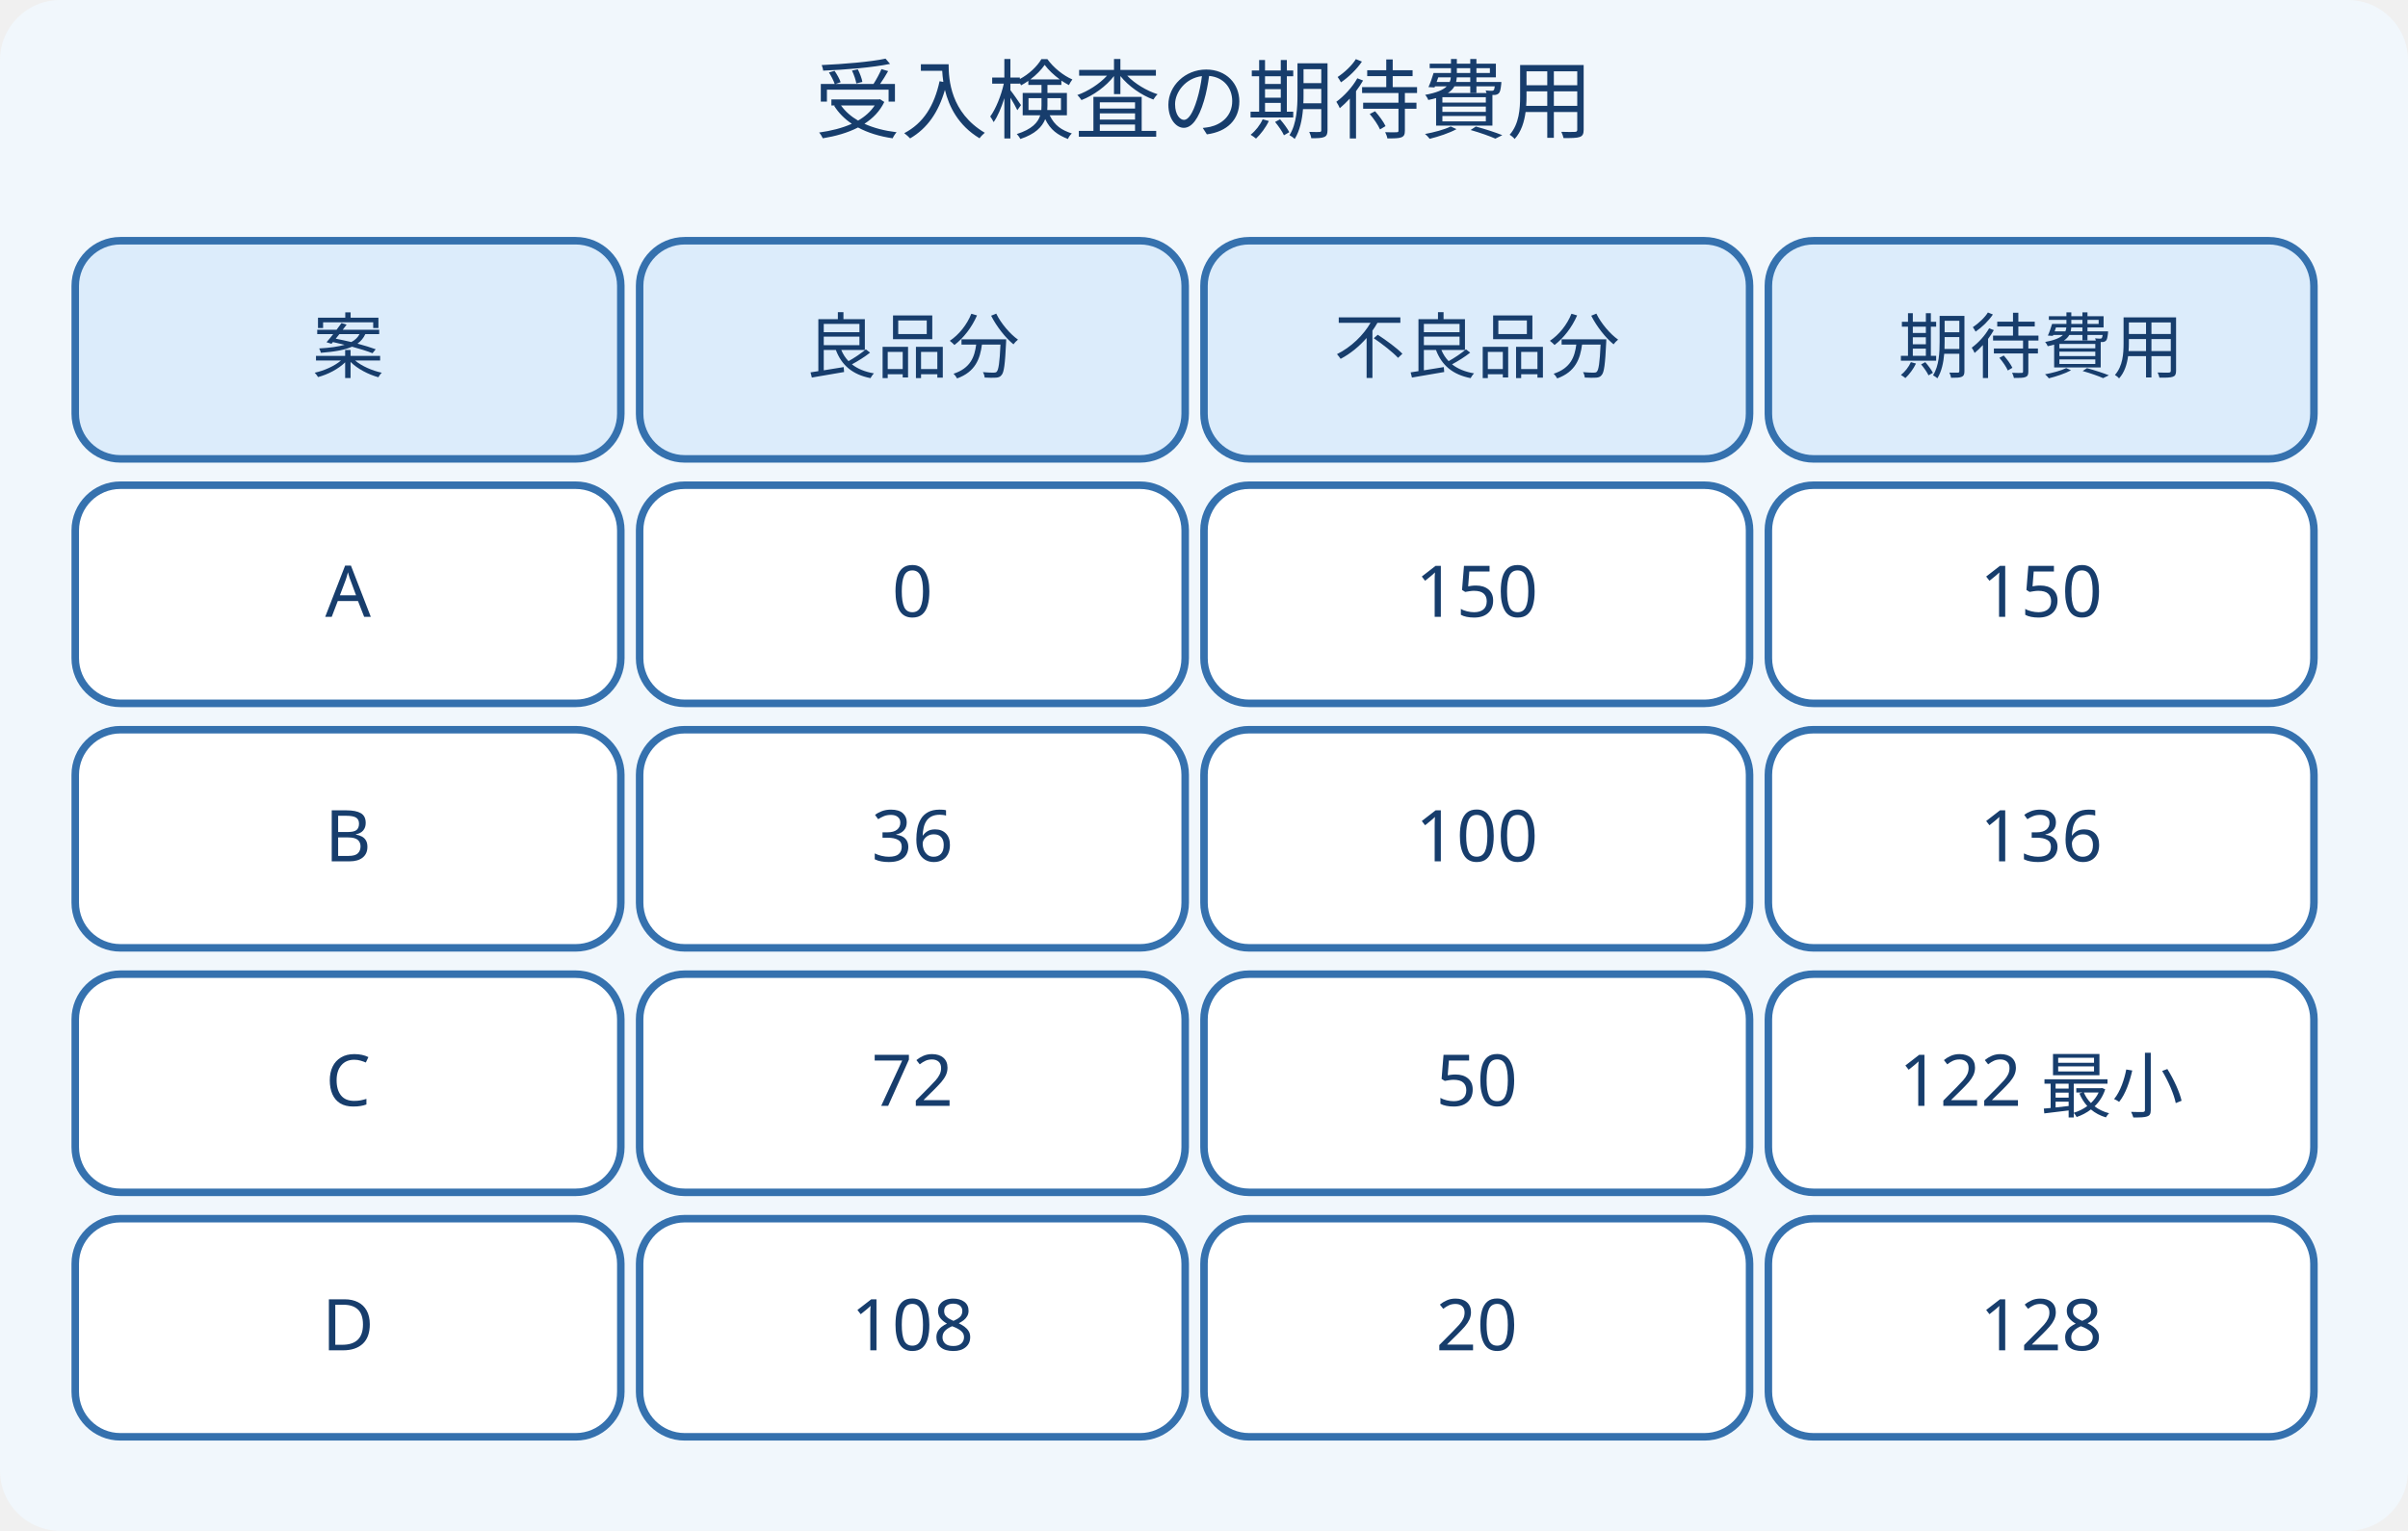
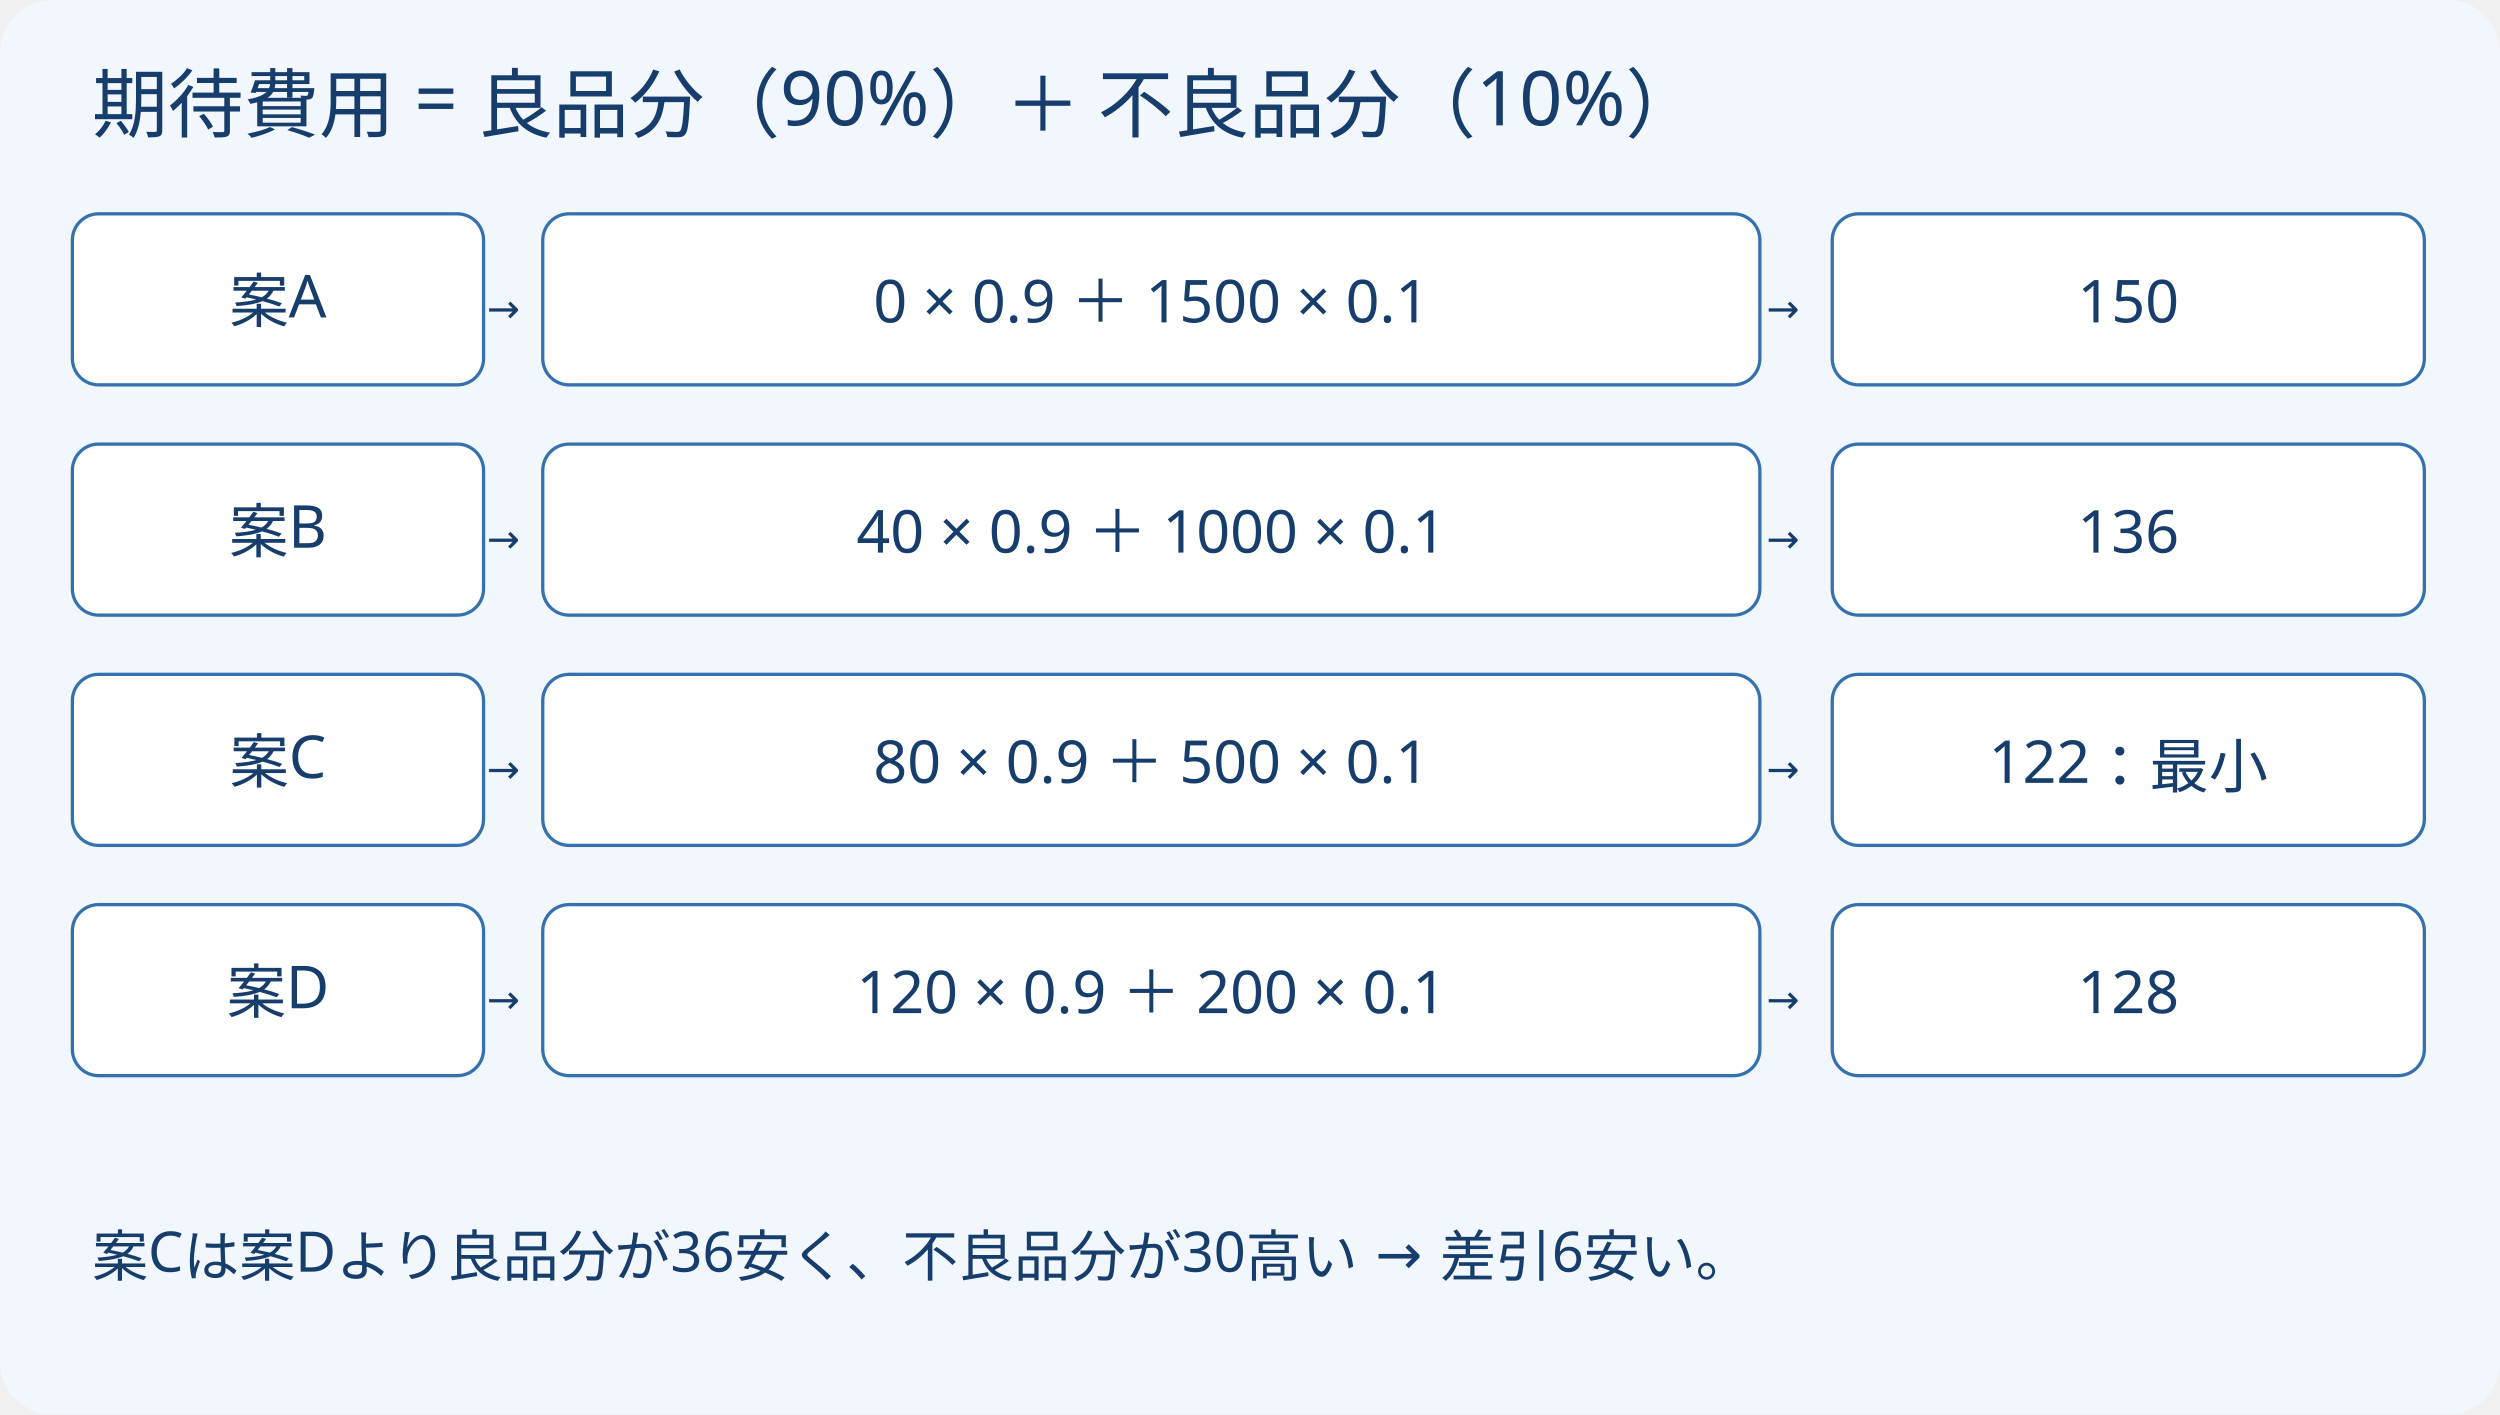
- <svg xmlns="http://www.w3.org/2000/svg" viewBox="0 0 640 407" role="img" aria-labelledby="title">
-   <defs>
-     <marker id="arr" markerWidth="9" markerHeight="9" refX="8" refY="4" orient="auto">
-       <path d="M0,0 L8,4 L0,8" fill="#3571ae" />
-     </marker>
-   </defs>
-   <rect width="640" height="407" rx="16" fill="#f1f7fc" />
-   <g font-family="Meiryo,Yu Gothic,sans-serif">
-     <text x="320" y="35" font-size="23" fill="#173d6c" text-anchor="middle">受入検査の期待費用</text>
-     <rect x="20.0" y="64" width="145.0" height="58" rx="12" fill="#dcecfb" stroke="#3571ae" stroke-width="2" />
-     <text x="92.5" y="99.0" font-size="19" fill="#173d6c" text-anchor="middle">案</text>
-     <rect x="170.0" y="64" width="145.0" height="58" rx="12" fill="#dcecfb" stroke="#3571ae" stroke-width="2" />
-     <text x="242.5" y="99.0" font-size="19" fill="#173d6c" text-anchor="middle">良品分</text>
-     <rect x="320.0" y="64" width="145.0" height="58" rx="12" fill="#dcecfb" stroke="#3571ae" stroke-width="2" />
-     <text x="392.5" y="99.0" font-size="19" fill="#173d6c" text-anchor="middle">不良品分</text>
-     <rect x="470.0" y="64" width="145.0" height="58" rx="12" fill="#dcecfb" stroke="#3571ae" stroke-width="2" />
-     <text x="542.5" y="99.0" font-size="19" fill="#173d6c" text-anchor="middle">期待費用</text>
-     <rect x="20.0" y="129" width="145.0" height="58" rx="12" fill="#fff" stroke="#3571ae" stroke-width="2" />
-     <text x="92.5" y="164.0" font-size="19" fill="#173d6c" text-anchor="middle">A</text>
-     <rect x="170.0" y="129" width="145.0" height="58" rx="12" fill="#fff" stroke="#3571ae" stroke-width="2" />
-     <text x="242.5" y="164.0" font-size="19" fill="#173d6c" text-anchor="middle">0</text>
-     <rect x="320.0" y="129" width="145.0" height="58" rx="12" fill="#fff" stroke="#3571ae" stroke-width="2" />
-     <text x="392.5" y="164.0" font-size="19" fill="#173d6c" text-anchor="middle">150</text>
-     <rect x="470.0" y="129" width="145.0" height="58" rx="12" fill="#fff" stroke="#3571ae" stroke-width="2" />
-     <text x="542.5" y="164.0" font-size="19" fill="#173d6c" text-anchor="middle">150</text>
-     <rect x="20.0" y="194" width="145.0" height="58" rx="12" fill="#fff" stroke="#3571ae" stroke-width="2" />
-     <text x="92.5" y="229.0" font-size="19" fill="#173d6c" text-anchor="middle">B</text>
-     <rect x="170.0" y="194" width="145.0" height="58" rx="12" fill="#fff" stroke="#3571ae" stroke-width="2" />
-     <text x="242.5" y="229.0" font-size="19" fill="#173d6c" text-anchor="middle">36</text>
-     <rect x="320.0" y="194" width="145.0" height="58" rx="12" fill="#fff" stroke="#3571ae" stroke-width="2" />
-     <text x="392.5" y="229.0" font-size="19" fill="#173d6c" text-anchor="middle">100</text>
-     <rect x="470.0" y="194" width="145.0" height="58" rx="12" fill="#fff" stroke="#3571ae" stroke-width="2" />
-     <text x="542.5" y="229.0" font-size="19" fill="#173d6c" text-anchor="middle">136</text>
-     <rect x="20.0" y="259" width="145.0" height="58" rx="12" fill="#fff" stroke="#3571ae" stroke-width="2" />
-     <text x="92.5" y="294.0" font-size="19" fill="#173d6c" text-anchor="middle">C</text>
-     <rect x="170.0" y="259" width="145.0" height="58" rx="12" fill="#fff" stroke="#3571ae" stroke-width="2" />
-     <text x="242.5" y="294.0" font-size="19" fill="#173d6c" text-anchor="middle">72</text>
-     <rect x="320.0" y="259" width="145.0" height="58" rx="12" fill="#fff" stroke="#3571ae" stroke-width="2" />
-     <text x="392.5" y="294.0" font-size="19" fill="#173d6c" text-anchor="middle">50</text>
-     <rect x="470.0" y="259" width="145.0" height="58" rx="12" fill="#fff" stroke="#3571ae" stroke-width="2" />
-     <text x="542.5" y="294.0" font-size="19" fill="#173d6c" text-anchor="middle">122 最小</text>
-     <rect x="20.0" y="324" width="145.0" height="58" rx="12" fill="#fff" stroke="#3571ae" stroke-width="2" />
-     <text x="92.5" y="359.0" font-size="19" fill="#173d6c" text-anchor="middle">D</text>
-     <rect x="170.0" y="324" width="145.0" height="58" rx="12" fill="#fff" stroke="#3571ae" stroke-width="2" />
-     <text x="242.5" y="359.0" font-size="19" fill="#173d6c" text-anchor="middle">108</text>
-     <rect x="320.0" y="324" width="145.0" height="58" rx="12" fill="#fff" stroke="#3571ae" stroke-width="2" />
-     <text x="392.5" y="359.0" font-size="19" fill="#173d6c" text-anchor="middle">20</text>
-     <rect x="470.0" y="324" width="145.0" height="58" rx="12" fill="#fff" stroke="#3571ae" stroke-width="2" />
-     <text x="542.5" y="359.0" font-size="19" fill="#173d6c" text-anchor="middle">128</text>
+ <svg xmlns="http://www.w3.org/2000/svg" viewBox="0 0 760 430" role="img">
+   <rect width="760" height="430" rx="16" fill="#f1f7fc" />
+   <g font-family="Meiryo,sans-serif" fill="#173d6c">
+     <text x="28" y="40" font-size="23">期待費用 = 良品分（90%）＋ 不良品分（10%）</text>
+     <rect x="22" y="65" width="125" height="52" rx="8" fill="white" stroke="#3571ae" />
+     <text x="84.5" y="98" text-anchor="middle" font-size="18">案A</text>
+     <rect x="165" y="65" width="370" height="52" rx="8" fill="white" stroke="#3571ae" />
+     <text x="350.0" y="98" text-anchor="middle" font-size="18">0 × 0.9 ＋ 1500 × 0.1</text>
+     <rect x="557" y="65" width="180" height="52" rx="8" fill="white" stroke="#3571ae" />
+     <text x="647.0" y="98" text-anchor="middle" font-size="18">150</text>
+     <text x="148" y="98">→</text>
+     <text x="537" y="98">→</text>
+     <rect x="22" y="135" width="125" height="52" rx="8" fill="white" stroke="#3571ae" />
+     <text x="84.5" y="168" text-anchor="middle" font-size="18">案B</text>
+     <rect x="165" y="135" width="370" height="52" rx="8" fill="white" stroke="#3571ae" />
+     <text x="350.0" y="168" text-anchor="middle" font-size="18">40 × 0.9 ＋ 1000 × 0.1</text>
+     <rect x="557" y="135" width="180" height="52" rx="8" fill="white" stroke="#3571ae" />
+     <text x="647.0" y="168" text-anchor="middle" font-size="18">136</text>
+     <text x="148" y="168">→</text>
+     <text x="537" y="168">→</text>
+     <rect x="22" y="205" width="125" height="52" rx="8" fill="white" stroke="#3571ae" />
+     <text x="84.5" y="238" text-anchor="middle" font-size="18">案C</text>
+     <rect x="165" y="205" width="370" height="52" rx="8" fill="white" stroke="#3571ae" />
+     <text x="350.0" y="238" text-anchor="middle" font-size="18">80 × 0.9 ＋ 500 × 0.1</text>
+     <rect x="557" y="205" width="180" height="52" rx="8" fill="white" stroke="#3571ae" />
+     <text x="647.0" y="238" text-anchor="middle" font-size="18">122：最小</text>
+     <text x="148" y="238">→</text>
+     <text x="537" y="238">→</text>
+     <rect x="22" y="275" width="125" height="52" rx="8" fill="white" stroke="#3571ae" />
+     <text x="84.5" y="308" text-anchor="middle" font-size="18">案D</text>
+     <rect x="165" y="275" width="370" height="52" rx="8" fill="white" stroke="#3571ae" />
+     <text x="350.0" y="308" text-anchor="middle" font-size="18">120 × 0.9 ＋ 200 × 0.1</text>
+     <rect x="557" y="275" width="180" height="52" rx="8" fill="white" stroke="#3571ae" />
+     <text x="647.0" y="308" text-anchor="middle" font-size="18">128</text>
+     <text x="148" y="308">→</text>
+     <text x="537" y="308">→</text>
+     <text x="28" y="388" font-size="17">案Cは案Dより良品分が36安く、不良品分が30高い → 差引6安い。</text>
  </g>
</svg>
